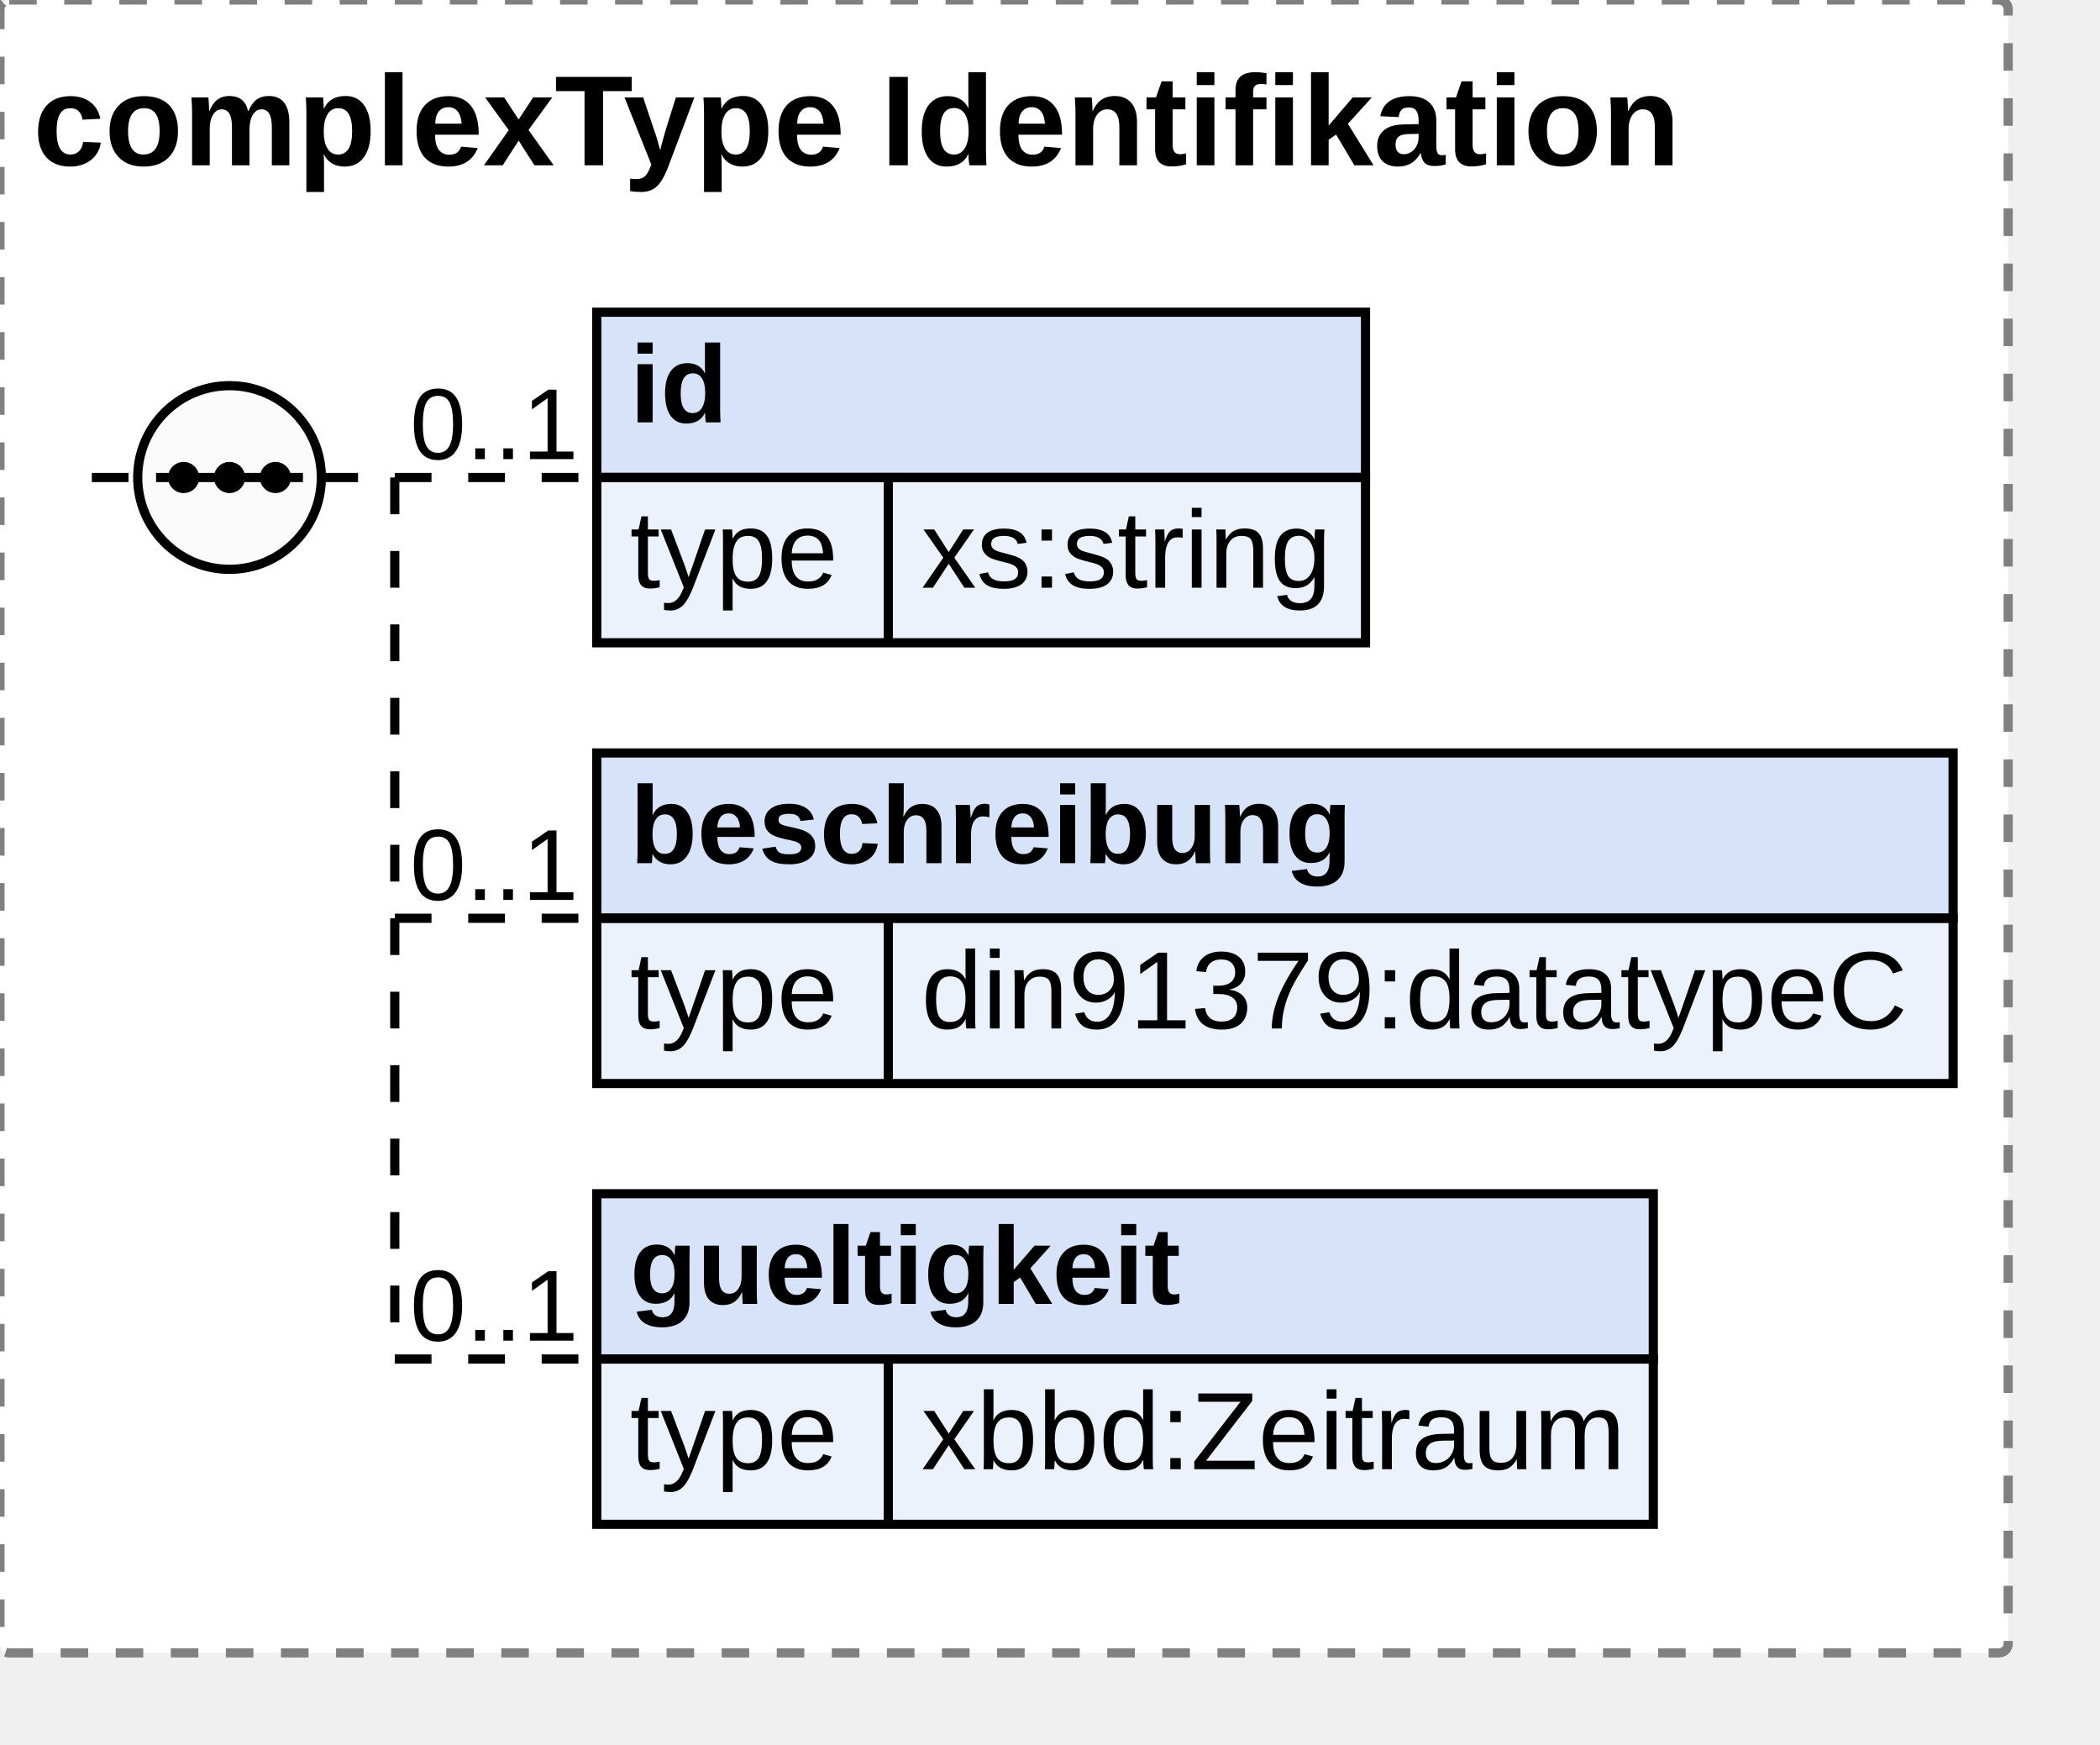
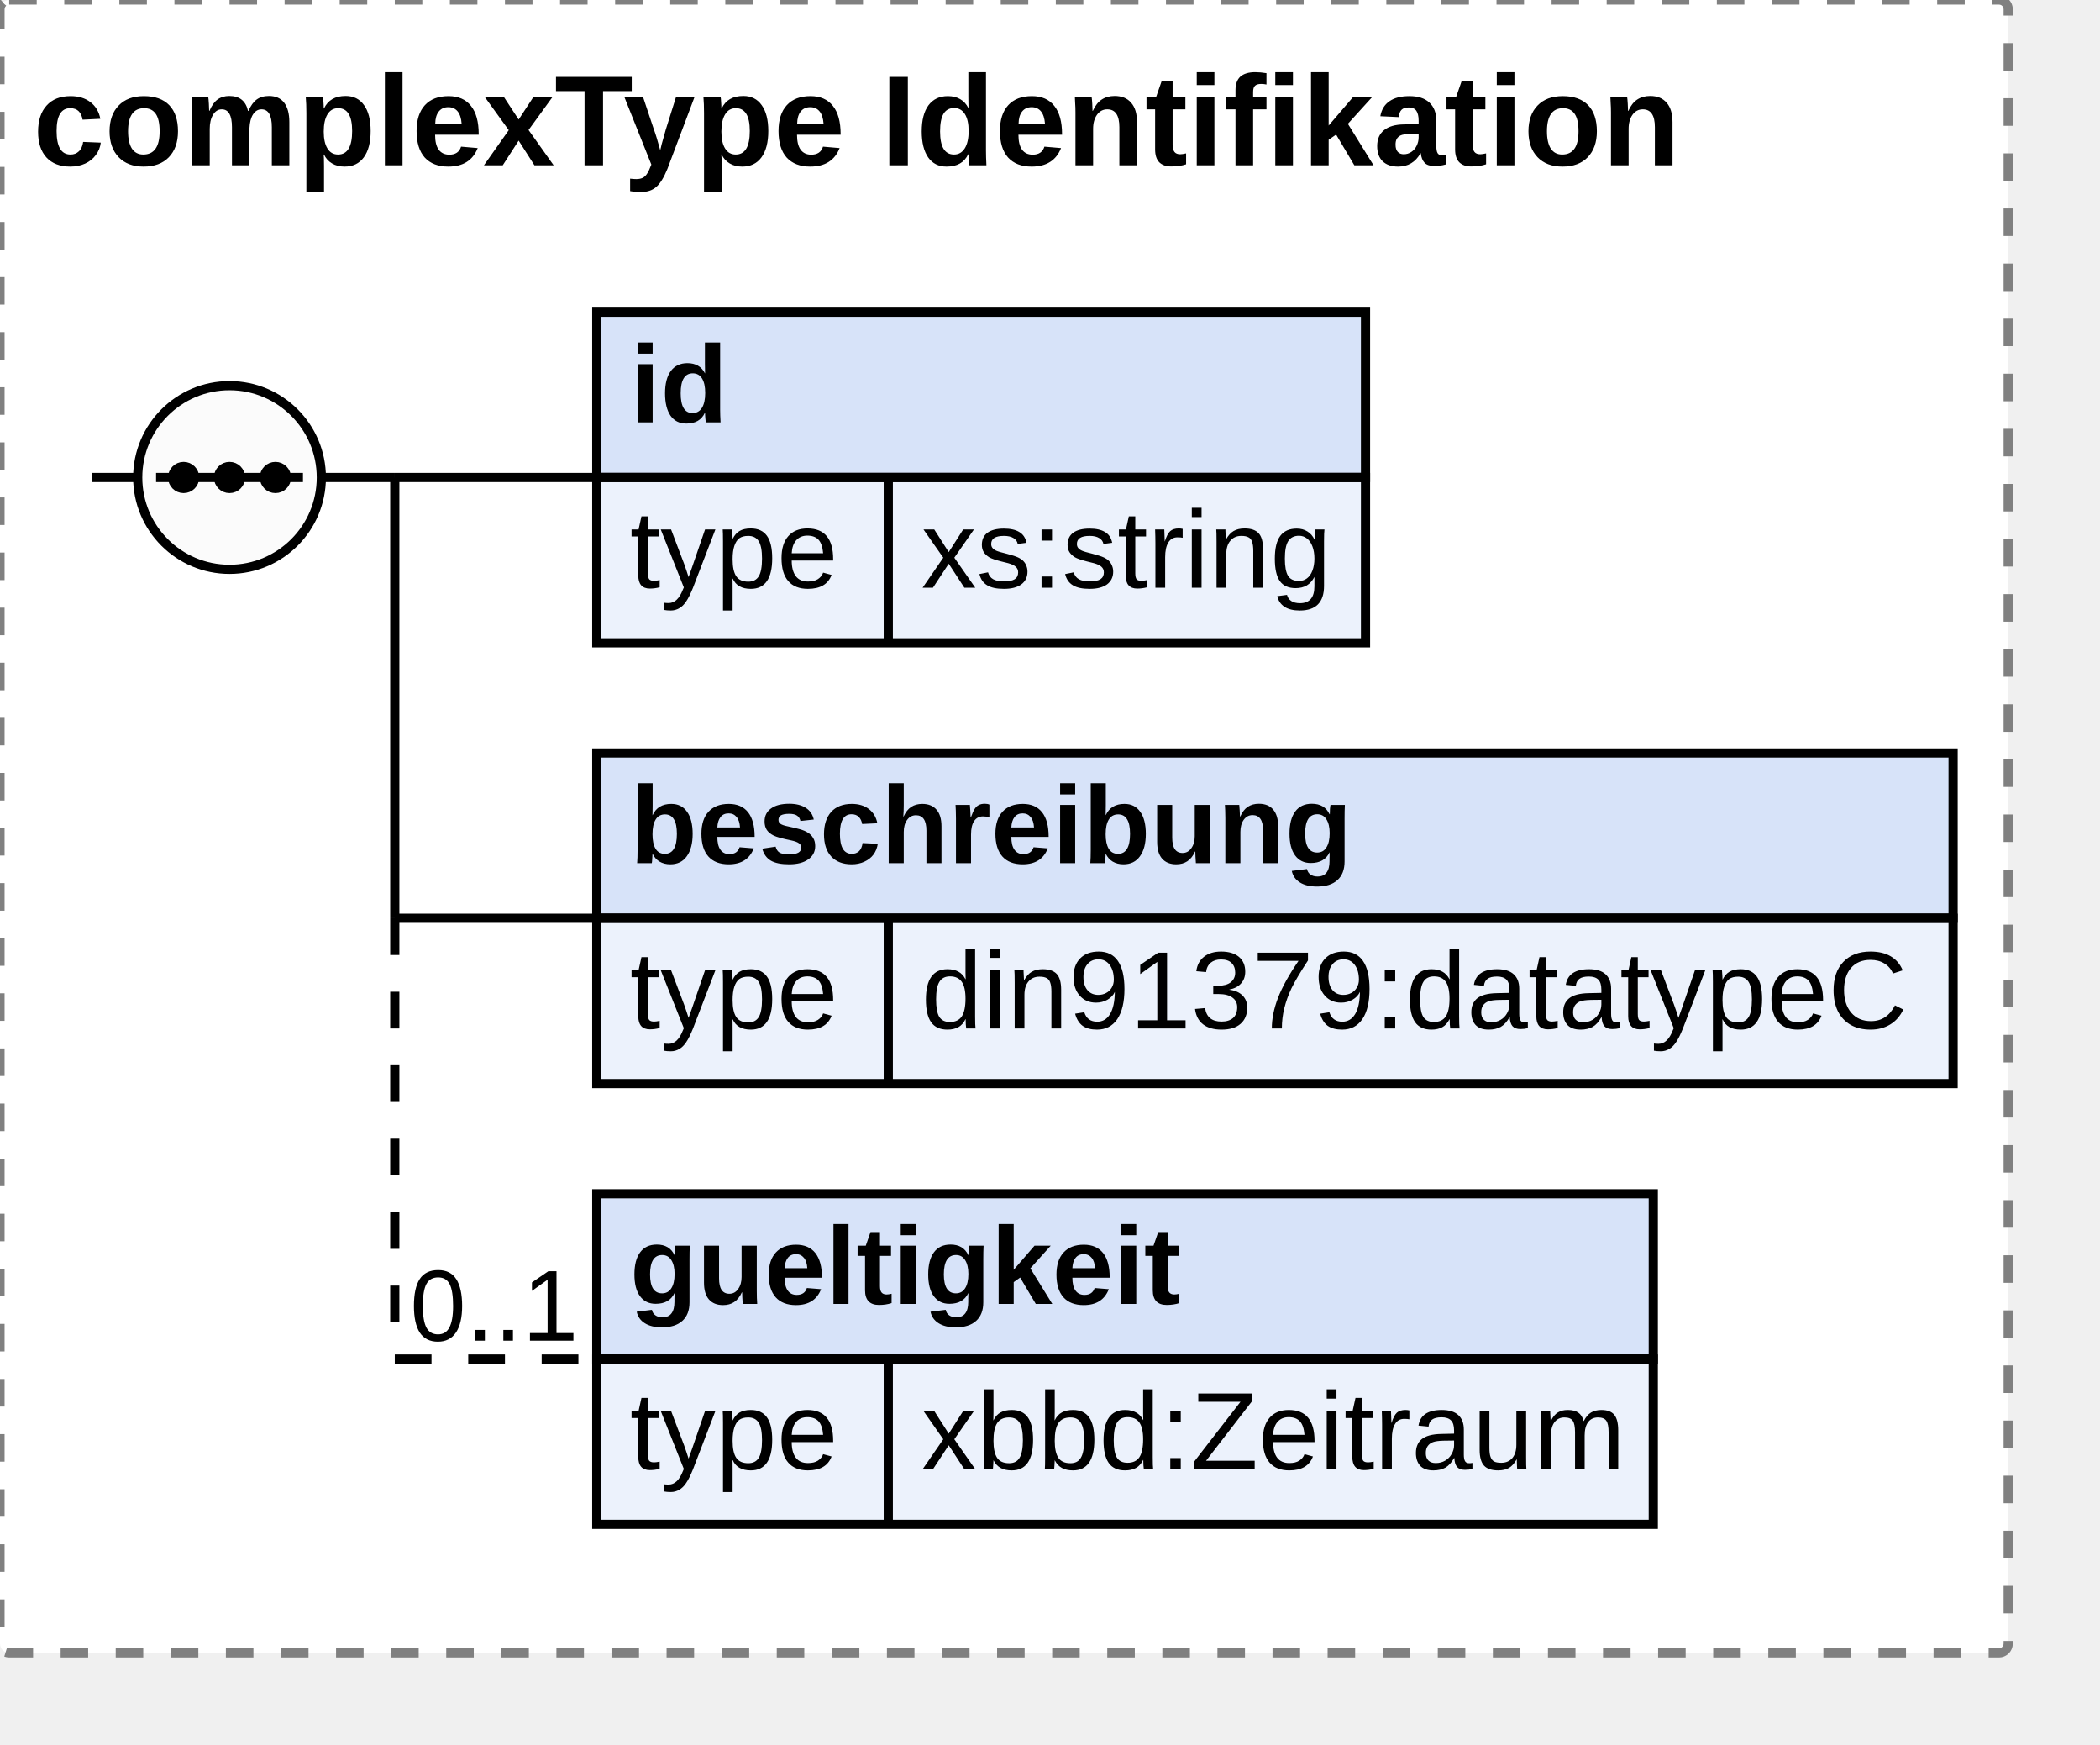
<svg xmlns="http://www.w3.org/2000/svg" width="228.734" height="190">
  <defs>
    <style type="text/css">
                        text {
                            font-family: 'Arial';
                            fill: black;
                        }
                        text.at {
                            font-family: 'Arial';
                            fill: rgb(242, 152, 0);
                        }
                        line {
                            stroke: black;
                        }
                        line.type-structure {
                            stroke: black;
                        }
                        line.type-structure-optional {
                            stroke: black;
                            stroke-dasharray: 4, 4;
                        }
                        rect.attribute-upper {
                            stroke: black;
                            fill: rgb(255, 239, 211);
                        }
                        rect.element-upper {
                            stroke: black;
                            fill: rgb(215, 227, 249);
                        }
                        rect.element-lower {
                            stroke: black;
                            fill: rgb(236, 242, 252);
                        }
                        a text {
                            fill: black;
                        } 
                    </style>
  </defs>
  <rect width="218.734" height="180" stroke-dasharray="3,3" rx="1" ry="1" style="stroke: grey;fill: white;" />
  <text font-size="14" x="3.6" y="18" font-weight="bold">complexType Identifikation</text>
  <g transform="translate(10,34)">
    <g transform="translate(55,0)">
      <rect width="83.734" height="18" class="element-upper" />
      <rect width="83.734" height="18" y="18" class="element-lower" />
      <text font-size="12" x="3.6" y="12" font-weight="bold">id</text>
      <line x1="0" y1="18" x2="83.734" y2="18" />
      <text font-size="12" fill="grey" x="3.6" y="30">type</text>
      <line x1="31.753" y1="18" x2="31.753" y2="36" />
      <text font-size="12" x="35.353" y="30">xs:string</text>
      <g transform="translate(83.73438,0)" />
    </g>
-     <line x1="33" y1="18" x2="55" y2="18" class="type-structure-optional" />
-     <text font-size="11" fill="black" x="53" y="16" text-anchor="end">0..1</text>
-     <line x1="33" y1="18" x2="33" y2="18" class="type-structure-optional" />
+     <line x1="33" y1="18" x2="55" y2="18" class="type-structure-required" />
+     <text font-size="11" fill="black" x="53" y="16" text-anchor="end" />
+     <line x1="33" y1="18" x2="33" y2="18" class="type-structure-required" />
    <g transform="translate(55,48)">
      <rect width="147.734" height="18" class="element-upper" />
      <rect width="147.734" height="18" y="18" class="element-lower" />
      <text font-size="12" x="3.6" y="12" font-weight="bold">beschreibung</text>
      <line x1="0" y1="18" x2="147.734" y2="18" />
      <text font-size="12" fill="grey" x="3.6" y="30">type</text>
      <line x1="31.753" y1="18" x2="31.753" y2="36" />
      <text font-size="12" x="35.353" y="30">din91379:datatypeC</text>
      <g transform="translate(147.7344,0)" />
    </g>
-     <line x1="33" y1="66" x2="55" y2="66" class="type-structure-optional" />
-     <text font-size="11" fill="black" x="53" y="64" text-anchor="end">0..1</text>
-     <line x1="33" y1="18" x2="33" y2="66" class="type-structure-optional" />
+     <line x1="33" y1="66" x2="55" y2="66" class="type-structure-required" />
+     <text font-size="11" fill="black" x="53" y="64" text-anchor="end" />
+     <line x1="33" y1="18" x2="33" y2="66" class="type-structure-required" />
    <g transform="translate(55,96)">
      <rect width="115.078" height="18" class="element-upper" />
      <rect width="115.078" height="18" y="18" class="element-lower" />
      <text font-size="12" x="3.6" y="12" font-weight="bold">gueltigkeit</text>
      <line x1="0" y1="18" x2="115.078" y2="18" />
      <text font-size="12" fill="grey" x="3.6" y="30">type</text>
      <line x1="31.753" y1="18" x2="31.753" y2="36" />
      <text font-size="12" x="35.353" y="30">xbbd:Zeitraum</text>
      <g transform="translate(115.0781,0)" />
    </g>
    <line x1="33" y1="114" x2="55" y2="114" class="type-structure-optional" />
    <text font-size="11" fill="black" x="53" y="112" text-anchor="end">0..1</text>
    <line x1="33" y1="66" x2="33" y2="114" class="type-structure-optional" />
    <circle cx="15" cy="18" r="10" stroke="black" fill="rgb(251, 251, 251)" />
-     <line x1="0" y1="18" x2="5" y2="18" class="type-structure-optional" />
-     <line x1="25" y1="18" x2="33" y2="18" class="type-structure-optional" />
+     <line x1="0" y1="18" x2="5" y2="18" class="type-structure-required" />
+     <line x1="25" y1="18" x2="33" y2="18" class="type-structure-required" />
    <circle cx="10" cy="18" r="1.2" stroke="black" fill="black" />
    <circle cx="15" cy="18" r="1.2" stroke="black" fill="black" />
    <circle cx="20" cy="18" r="1.2" stroke="black" fill="black" />
    <line x1="7" y1="18" x2="23" y2="18" />
  </g>
</svg>
